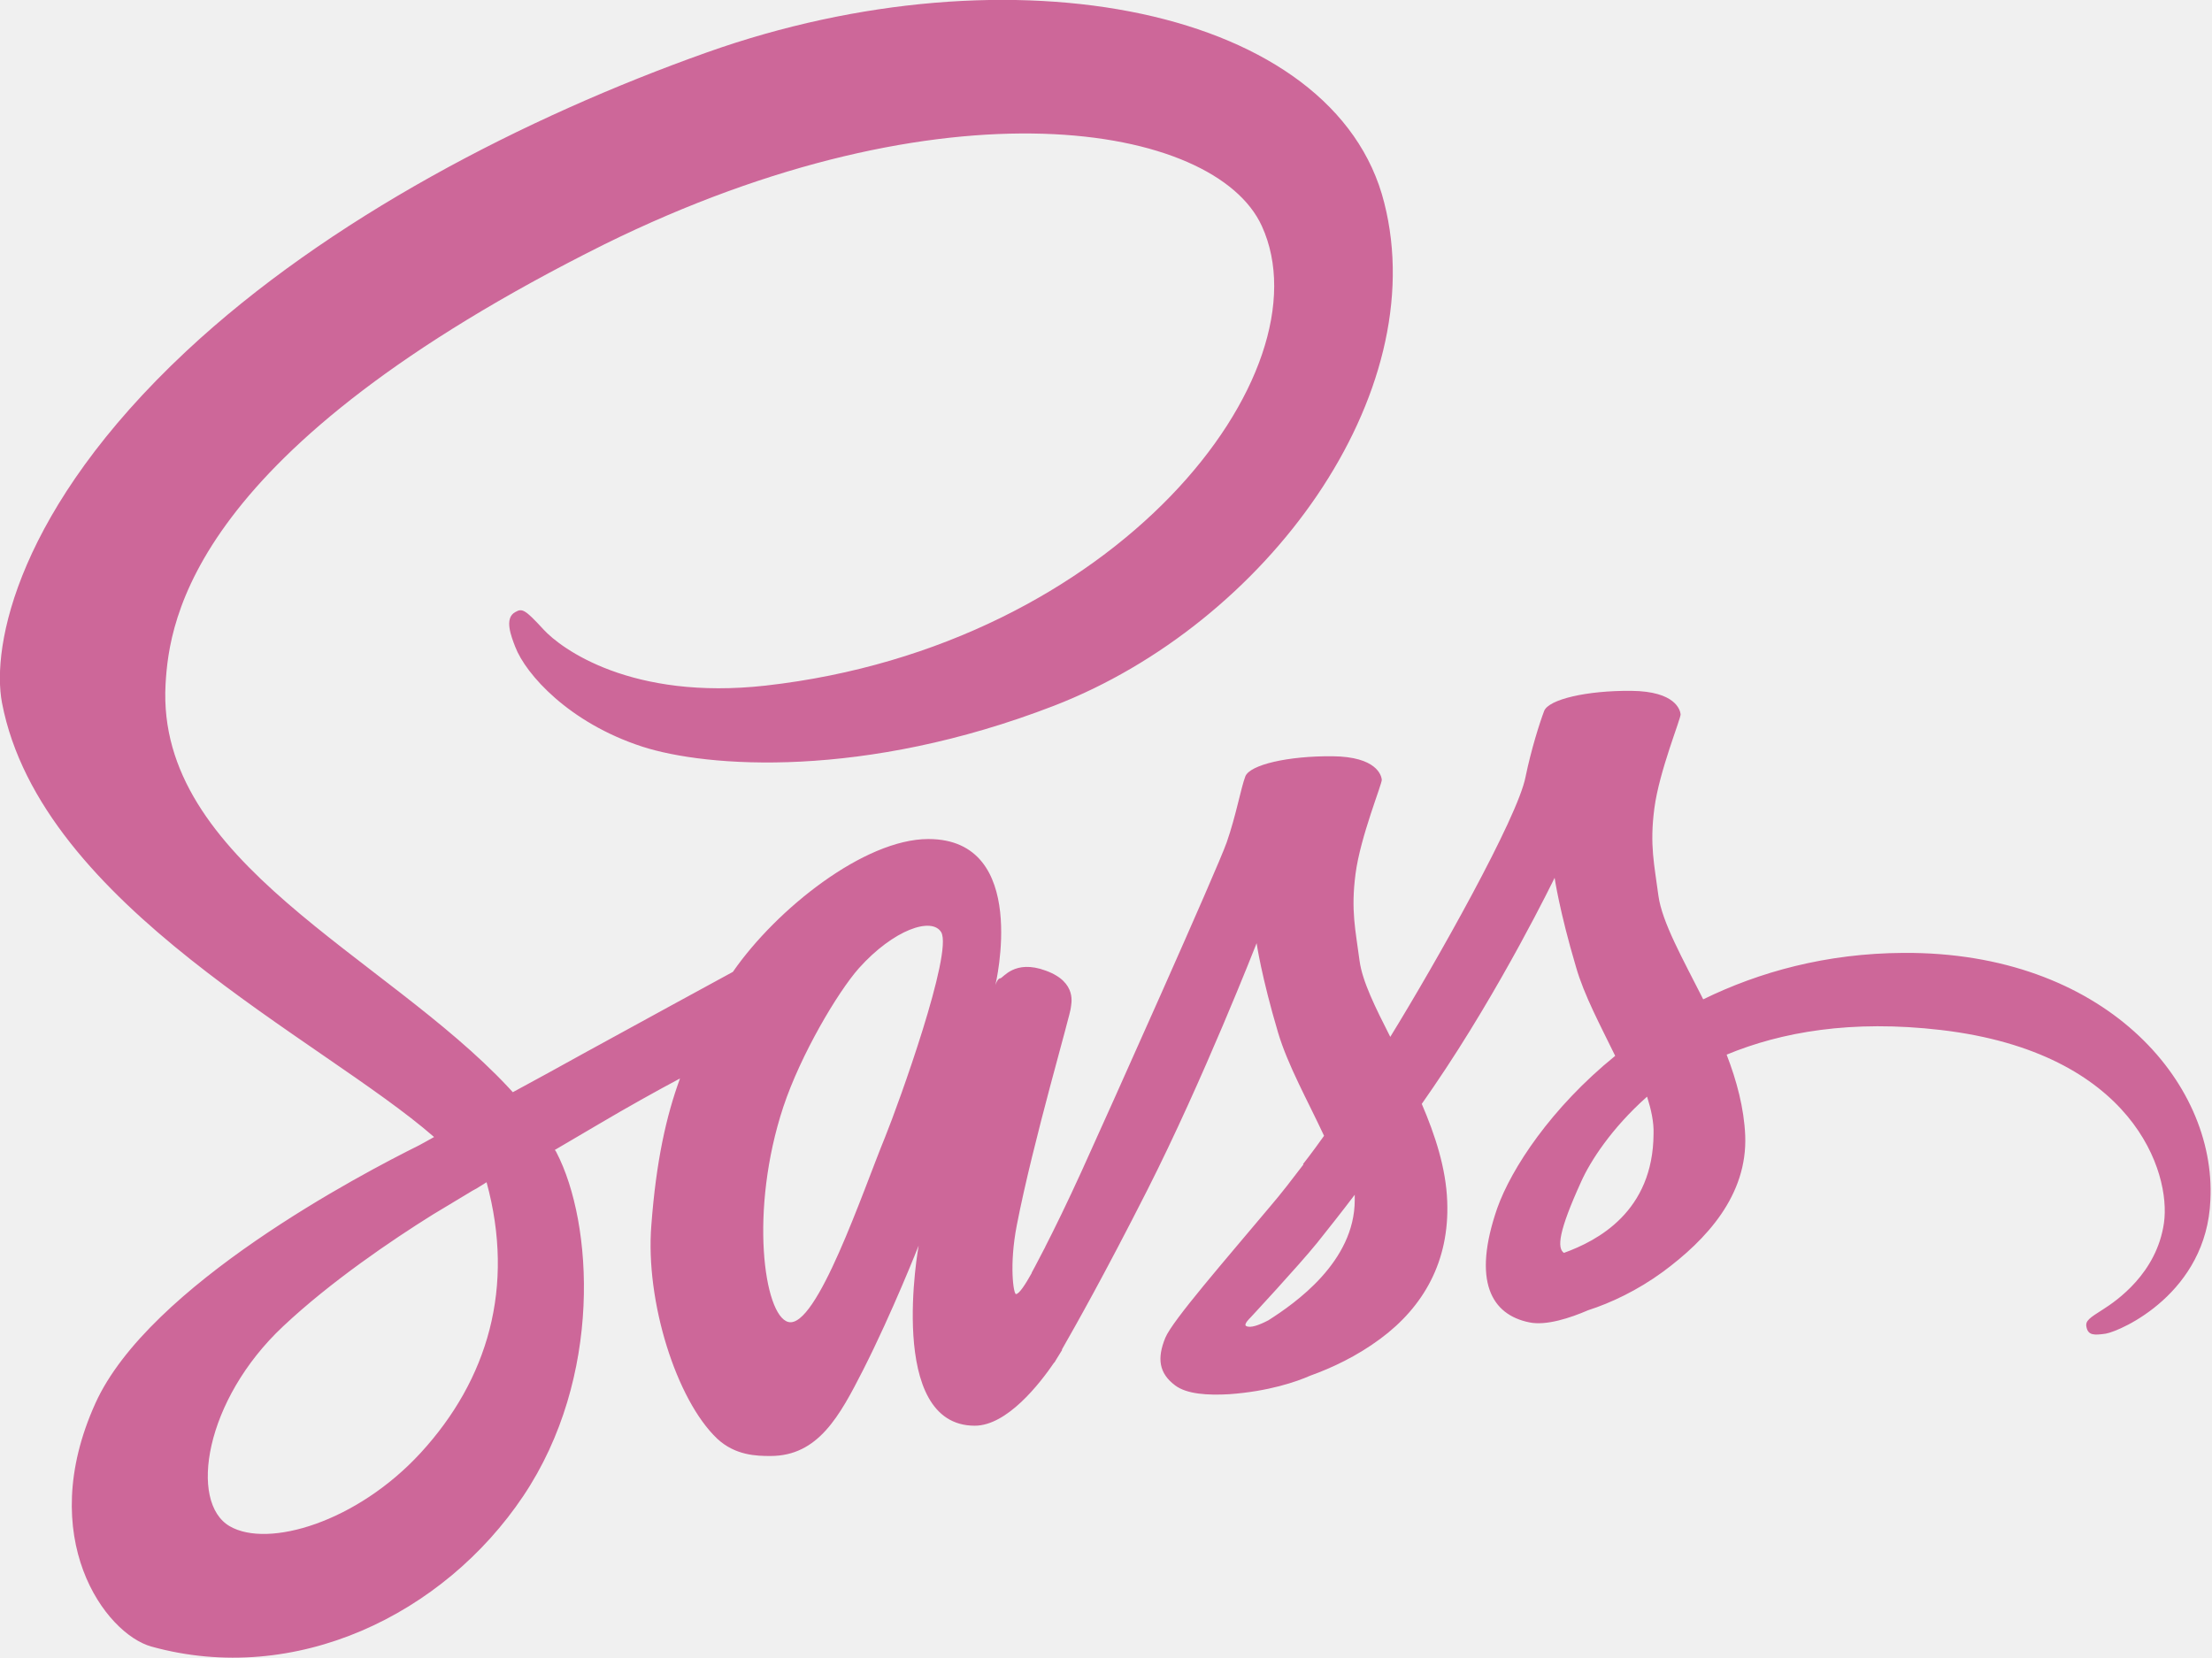
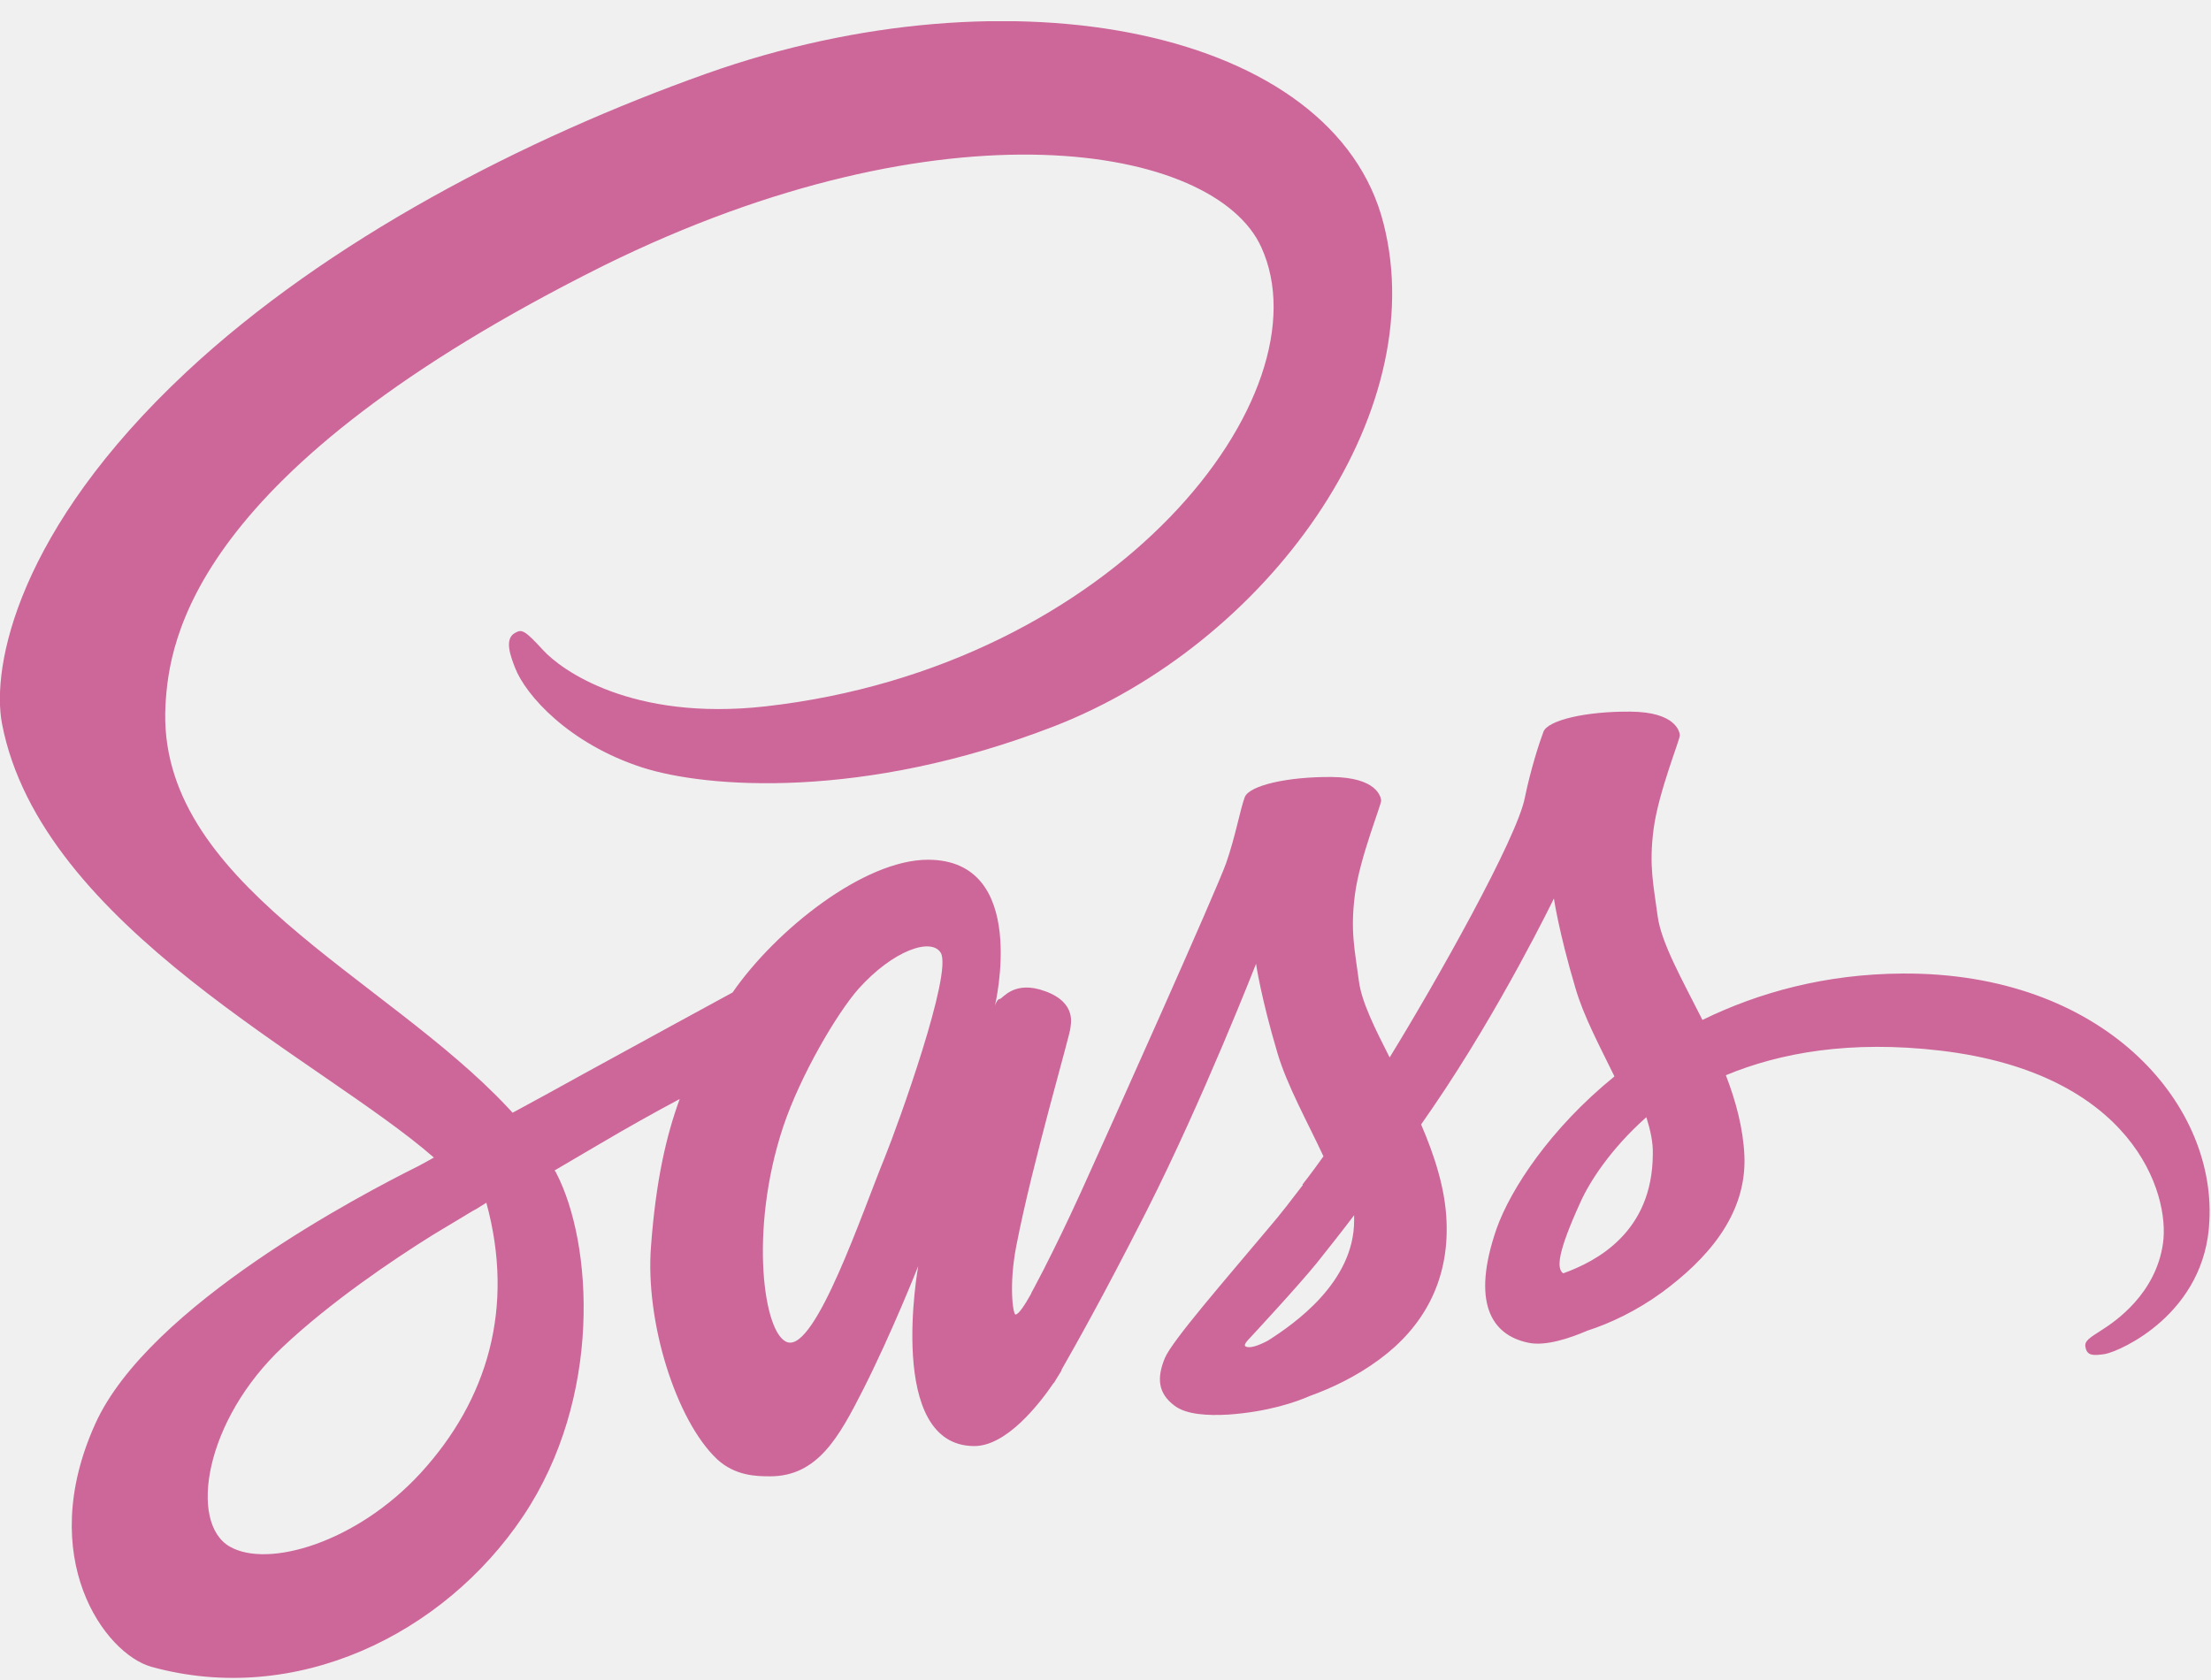
- <svg xmlns="http://www.w3.org/2000/svg" version="1.1" id="Layer_1" x="0px" y="0px" viewBox="0 0 547.8 410.6" enable-background="new 0 0 547.8 410.6" xml:space="preserve">
-   <path fill="#CD6799" d="M471.4,236c-19.1,0.1-35.7,4.7-49.6,11.5c-5.1-10.1-10.2-19.1-11.1-25.7c-1-7.7-2.2-12.4-1-21.6  c1.2-9.2,6.6-22.3,6.5-23.3s-1.2-5.7-12.2-5.8c-11-0.1-20.5,2.1-21.6,5c-1.1,2.9-3.2,9.5-4.6,16.3c-1.9,10-22,45.7-33.5,64.4  c-3.7-7.3-6.9-13.7-7.6-18.8c-1-7.7-2.2-12.4-1-21.6c1.2-9.2,6.6-22.3,6.5-23.3c-0.1-1-1.2-5.7-12.2-5.8c-11-0.1-20.5,2.1-21.6,5  c-1.1,2.9-2.3,9.7-4.6,16.3c-2.3,6.6-29,66.2-36,81.6c-3.6,7.9-6.7,14.2-8.9,18.5c0,0,0,0,0,0s-0.1,0.3-0.4,0.8  c-1.9,3.7-3,5.7-3,5.7s0,0,0,0.1c-1.5,2.7-3.1,5.2-3.9,5.2c-0.6,0-1.7-7.2,0.2-17c4-20.7,13.5-52.9,13.4-54c0-0.6,1.8-6.2-6.2-9.1  c-7.8-2.9-10.6,1.9-11.3,1.9c-0.7,0-1.2,1.7-1.2,1.7s8.7-36.2-16.6-36.2c-15.8,0-37.6,17.3-48.4,32.9c-6.8,3.7-21.3,11.6-36.8,20.1  c-5.9,3.3-12,6.6-17.7,9.7c-0.4-0.4-0.8-0.9-1.2-1.3c-30.6-32.7-87.2-55.8-84.8-99.7c0.9-16,6.4-58,108.7-109  C233.9,19,300.9,30.5,312.5,56c16.6,36.4-35.9,104-122.9,113.8c-33.2,3.7-50.6-9.1-55-13.9c-4.6-5-5.3-5.3-7-4.3c-2.8,1.5-1,6,0,8.6  c2.6,6.8,13.3,18.8,31.4,24.7c16,5.2,54.9,8.1,102-10.1c52.7-20.4,93.9-77.1,81.8-124.6C330.7,2,250.7-13.9,175,13  C130,29,81.2,54.2,46.1,87c-41.7,39-48.3,72.9-45.6,87.1c9.7,50.4,79.2,83.2,107,107.5c-1.4,0.8-2.7,1.5-3.8,2.1  c-13.9,6.9-66.9,34.6-80.1,63.9c-15,33.2,2.4,57,13.9,60.2c35.7,9.9,72.4-7.9,92.1-37.3c19.7-29.4,17.3-67.6,8.2-85.1  c-0.1-0.2-0.2-0.4-0.4-0.6c3.6-2.1,7.3-4.3,10.9-6.4c7.1-4.2,14.1-8.1,20.1-11.3c-3.4,9.3-5.9,20.4-7.1,36.4  c-1.5,18.8,6.2,43.2,16.3,52.8c4.5,4.2,9.8,4.3,13.2,4.3c11.8,0,17.1-9.8,23-21.4c7.2-14.2,13.7-30.7,13.7-30.7s-8.1,44.6,13.9,44.6  c8,0,16.1-10.4,19.7-15.7c0,0.1,0,0.1,0,0.1s0.2-0.3,0.6-1c0.8-1.3,1.3-2.1,1.3-2.1s0-0.1,0-0.2c3.2-5.6,10.4-18.3,21.1-39.4  c13.8-27.2,27.1-61.2,27.1-61.2s1.2,8.3,5.3,22.1c2.4,8.1,7.4,17,11.4,25.6c-3.2,4.5-5.2,7-5.2,7s0,0,0.1,0.1  c-2.6,3.4-5.4,7.1-8.5,10.7c-10.9,13-23.9,27.9-25.7,32.2c-2.1,5.1-1.6,8.8,2.4,11.8c2.9,2.2,8.1,2.5,13.4,2.2  c9.8-0.7,16.7-3.1,20.1-4.6c5.3-1.9,11.5-4.8,17.3-9.1c10.7-7.9,17.2-19.2,16.6-34.1c-0.3-8.2-3-16.4-6.3-24.1  c1-1.4,1.9-2.8,2.9-4.2c16.9-24.7,30-51.8,30-51.8s1.2,8.3,5.3,22.1c2,7,6.1,14.6,9.7,22c-15.9,12.9-25.7,27.9-29.2,37.7  c-6.3,18.2-1.4,26.4,7.9,28.3c4.2,0.9,10.2-1.1,14.6-3c5.6-1.8,12.2-4.9,18.5-9.5c10.7-7.9,21-18.9,20.4-33.8  c-0.3-6.8-2.1-13.5-4.6-20c13.5-5.6,30.9-8.7,53.1-6.1c47.6,5.6,57,35.3,55.2,47.8c-1.8,12.5-11.8,19.3-15.1,21.4  c-3.3,2.1-4.4,2.8-4.1,4.3c0.4,2.2,2,2.1,4.8,1.7c3.9-0.7,25-10.1,25.9-33.1C548.9,267.8,520.9,235.7,471.4,236z M104.2,359.8  C88.4,377,66.4,383.5,56.9,378c-10.2-5.9-6.2-31.3,13.2-49.5c11.8-11.1,27-21.4,37.1-27.7c2.3-1.4,5.7-3.4,9.8-5.9  c0.7-0.4,1.1-0.6,1.1-0.6l0,0c0.8-0.5,1.6-1,2.4-1.5C127.6,318.8,120.8,341.7,104.2,359.8z M219.2,281.6c-5.5,13.4-17,47.7-24,45.8  c-6-1.6-9.7-27.6-1.2-53.3c4.3-12.9,13.4-28.3,18.7-34.3c8.6-9.6,18.1-12.8,20.4-8.9C236,236,222.6,273.2,219.2,281.6z M314.1,327  c-2.3,1.2-4.5,2-5.5,1.4c-0.7-0.4,1-2,1-2s11.9-12.8,16.6-18.6c2.7-3.4,5.9-7.4,9.3-11.9c0,0.4,0,0.9,0,1.3  C335.5,312.5,320.7,322.8,314.1,327z M387.3,310.3c-1.7-1.2-1.4-5.2,4.3-17.7c2.2-4.9,7.4-13.1,16.3-21c1,3.2,1.7,6.3,1.6,9.2  C409.4,300.1,395.6,307.3,387.3,310.3z" />
-   <g>
- </g>
-   <g>
- </g>
-   <g>
- </g>
-   <g>
- </g>
-   <g>
- </g>
-   <g>
- </g>
+ <svg xmlns="http://www.w3.org/2000/svg" width="100" height="76" viewBox="0 0 100 76" fill="none">
+   <g clip-path="url(#clip0_572_3532)">
+     <path d="M86.053 44.041C82.567 44.059 79.536 44.898 76.999 46.14C76.068 44.296 75.137 42.653 74.973 41.448C74.79 40.043 74.571 39.185 74.79 37.505C75.009 35.826 75.995 33.434 75.977 33.252C75.958 33.069 75.758 32.211 73.75 32.193C71.742 32.175 70.007 32.576 69.806 33.106C69.606 33.635 69.222 34.84 68.967 36.081C68.62 37.907 64.951 44.424 62.851 47.837C62.176 46.505 61.592 45.337 61.464 44.406C61.282 43 61.062 42.142 61.282 40.462C61.501 38.783 62.486 36.392 62.468 36.209C62.45 36.027 62.249 35.169 60.241 35.15C58.233 35.132 56.499 35.534 56.298 36.063C56.097 36.593 55.878 37.834 55.458 39.039C55.038 40.243 50.164 51.123 48.886 53.935C48.229 55.377 47.663 56.527 47.262 57.312C47.262 57.312 47.243 57.367 47.189 57.458C46.842 58.133 46.641 58.498 46.641 58.498C46.641 58.498 46.641 58.498 46.641 58.517C46.367 59.009 46.075 59.466 45.929 59.466C45.82 59.466 45.619 58.151 45.966 56.362C46.696 52.584 48.43 46.706 48.412 46.505C48.412 46.395 48.74 45.373 47.28 44.844C45.856 44.314 45.345 45.191 45.217 45.191C45.09 45.191 44.998 45.501 44.998 45.501C44.998 45.501 46.586 38.893 41.968 38.893C39.084 38.893 35.104 42.051 33.133 44.898C31.891 45.574 29.244 47.016 26.415 48.568C25.338 49.17 24.224 49.773 23.184 50.338C23.111 50.265 23.038 50.174 22.965 50.101C17.379 44.132 7.046 39.915 7.485 31.901C7.649 28.98 8.653 21.313 27.328 12.003C42.698 4.427 54.929 6.527 57.046 11.182C60.077 17.826 50.493 30.167 34.611 31.956C28.551 32.631 25.374 30.295 24.571 29.418C23.731 28.506 23.604 28.451 23.293 28.633C22.782 28.907 23.111 29.729 23.293 30.203C23.768 31.445 25.721 33.635 29.025 34.712C31.946 35.661 39.047 36.191 47.645 32.868C57.265 29.145 64.786 18.794 62.578 10.123C60.369 1.324 45.765 -1.578 31.946 3.332C23.731 6.253 14.823 10.853 8.416 16.841C0.803 23.96 -0.402 30.148 0.091 32.741C1.862 41.941 14.549 47.929 19.624 52.365C19.368 52.511 19.131 52.639 18.93 52.748C16.393 54.008 6.718 59.064 4.308 64.413C1.57 70.474 4.746 74.818 6.846 75.402C13.363 77.21 20.062 73.96 23.658 68.593C27.255 63.226 26.816 56.253 25.155 53.058C25.137 53.022 25.119 52.985 25.082 52.949C25.739 52.566 26.415 52.164 27.072 51.781C28.368 51.014 29.646 50.302 30.741 49.718C30.12 51.415 29.664 53.442 29.445 56.362C29.171 59.794 30.577 64.249 32.421 66.001C33.242 66.768 34.21 66.786 34.83 66.786C36.984 66.786 37.952 64.997 39.029 62.88C40.343 60.287 41.53 57.275 41.53 57.275C41.53 57.275 40.051 65.417 44.067 65.417C45.528 65.417 47.006 63.518 47.663 62.551C47.663 62.569 47.663 62.569 47.663 62.569C47.663 62.569 47.7 62.514 47.773 62.387C47.919 62.149 48.01 62.003 48.01 62.003C48.01 62.003 48.01 61.985 48.01 61.967C48.594 60.944 49.909 58.626 51.862 54.774C54.381 49.809 56.809 43.602 56.809 43.602C56.809 43.602 57.028 45.117 57.777 47.637C58.215 49.115 59.127 50.74 59.858 52.31C59.273 53.131 58.908 53.588 58.908 53.588C58.908 53.588 58.908 53.588 58.927 53.606C58.452 54.227 57.941 54.902 57.375 55.559C55.385 57.932 53.012 60.652 52.684 61.437C52.3 62.368 52.391 63.044 53.122 63.591C53.651 63.993 54.6 64.048 55.568 63.993C57.357 63.865 58.616 63.427 59.237 63.153C60.205 62.806 61.336 62.277 62.395 61.492C64.348 60.05 65.535 57.987 65.425 55.267C65.371 53.77 64.878 52.273 64.275 50.868C64.458 50.612 64.622 50.357 64.805 50.101C67.89 45.592 70.281 40.645 70.281 40.645C70.281 40.645 70.5 42.16 71.249 44.679C71.614 45.957 72.362 47.345 73.019 48.695C70.117 51.05 68.328 53.788 67.689 55.578C66.539 58.9 67.433 60.397 69.131 60.744C69.898 60.908 70.993 60.543 71.796 60.196C72.819 59.867 74.023 59.301 75.173 58.462C77.127 57.02 79.007 55.012 78.897 52.292C78.843 51.05 78.514 49.827 78.058 48.641C80.522 47.618 83.698 47.053 87.751 47.527C96.44 48.549 98.156 53.971 97.828 56.253C97.499 58.535 95.674 59.776 95.071 60.16C94.469 60.543 94.268 60.671 94.323 60.944C94.396 61.346 94.688 61.328 95.199 61.255C95.911 61.127 99.763 59.411 99.927 55.212C100.201 49.846 95.09 43.986 86.053 44.041ZM19.022 66.64C16.137 69.78 12.121 70.966 10.387 69.962C8.525 68.885 9.255 64.249 12.797 60.926C14.951 58.9 17.726 57.02 19.569 55.87C19.989 55.614 20.61 55.249 21.358 54.793C21.486 54.719 21.559 54.683 21.559 54.683C21.705 54.592 21.851 54.501 21.997 54.409C23.293 59.156 22.052 63.336 19.022 66.64ZM40.015 52.365C39.011 54.811 36.911 61.072 35.633 60.725C34.538 60.433 33.863 55.687 35.414 50.996C36.199 48.641 37.861 45.829 38.828 44.734C40.398 42.982 42.132 42.398 42.552 43.109C43.081 44.041 40.635 50.831 40.015 52.365ZM57.339 60.652C56.919 60.871 56.517 61.017 56.334 60.908C56.207 60.835 56.517 60.543 56.517 60.543C56.517 60.543 58.689 58.206 59.547 57.147C60.04 56.527 60.624 55.797 61.245 54.975C61.245 55.048 61.245 55.139 61.245 55.212C61.245 58.005 58.543 59.886 57.339 60.652ZM70.701 57.604C70.391 57.385 70.445 56.655 71.486 54.373C71.888 53.478 72.837 51.981 74.462 50.539C74.644 51.123 74.772 51.689 74.754 52.219C74.735 55.742 72.216 57.056 70.701 57.604Z" fill="#CD6799" />
+   </g>
+   <defs>
+     <clipPath id="clip0_572_3532">
+       <rect width="100" height="74.954" fill="white" transform="translate(0 0.958984)" />
+     </clipPath>
+   </defs>
</svg>
